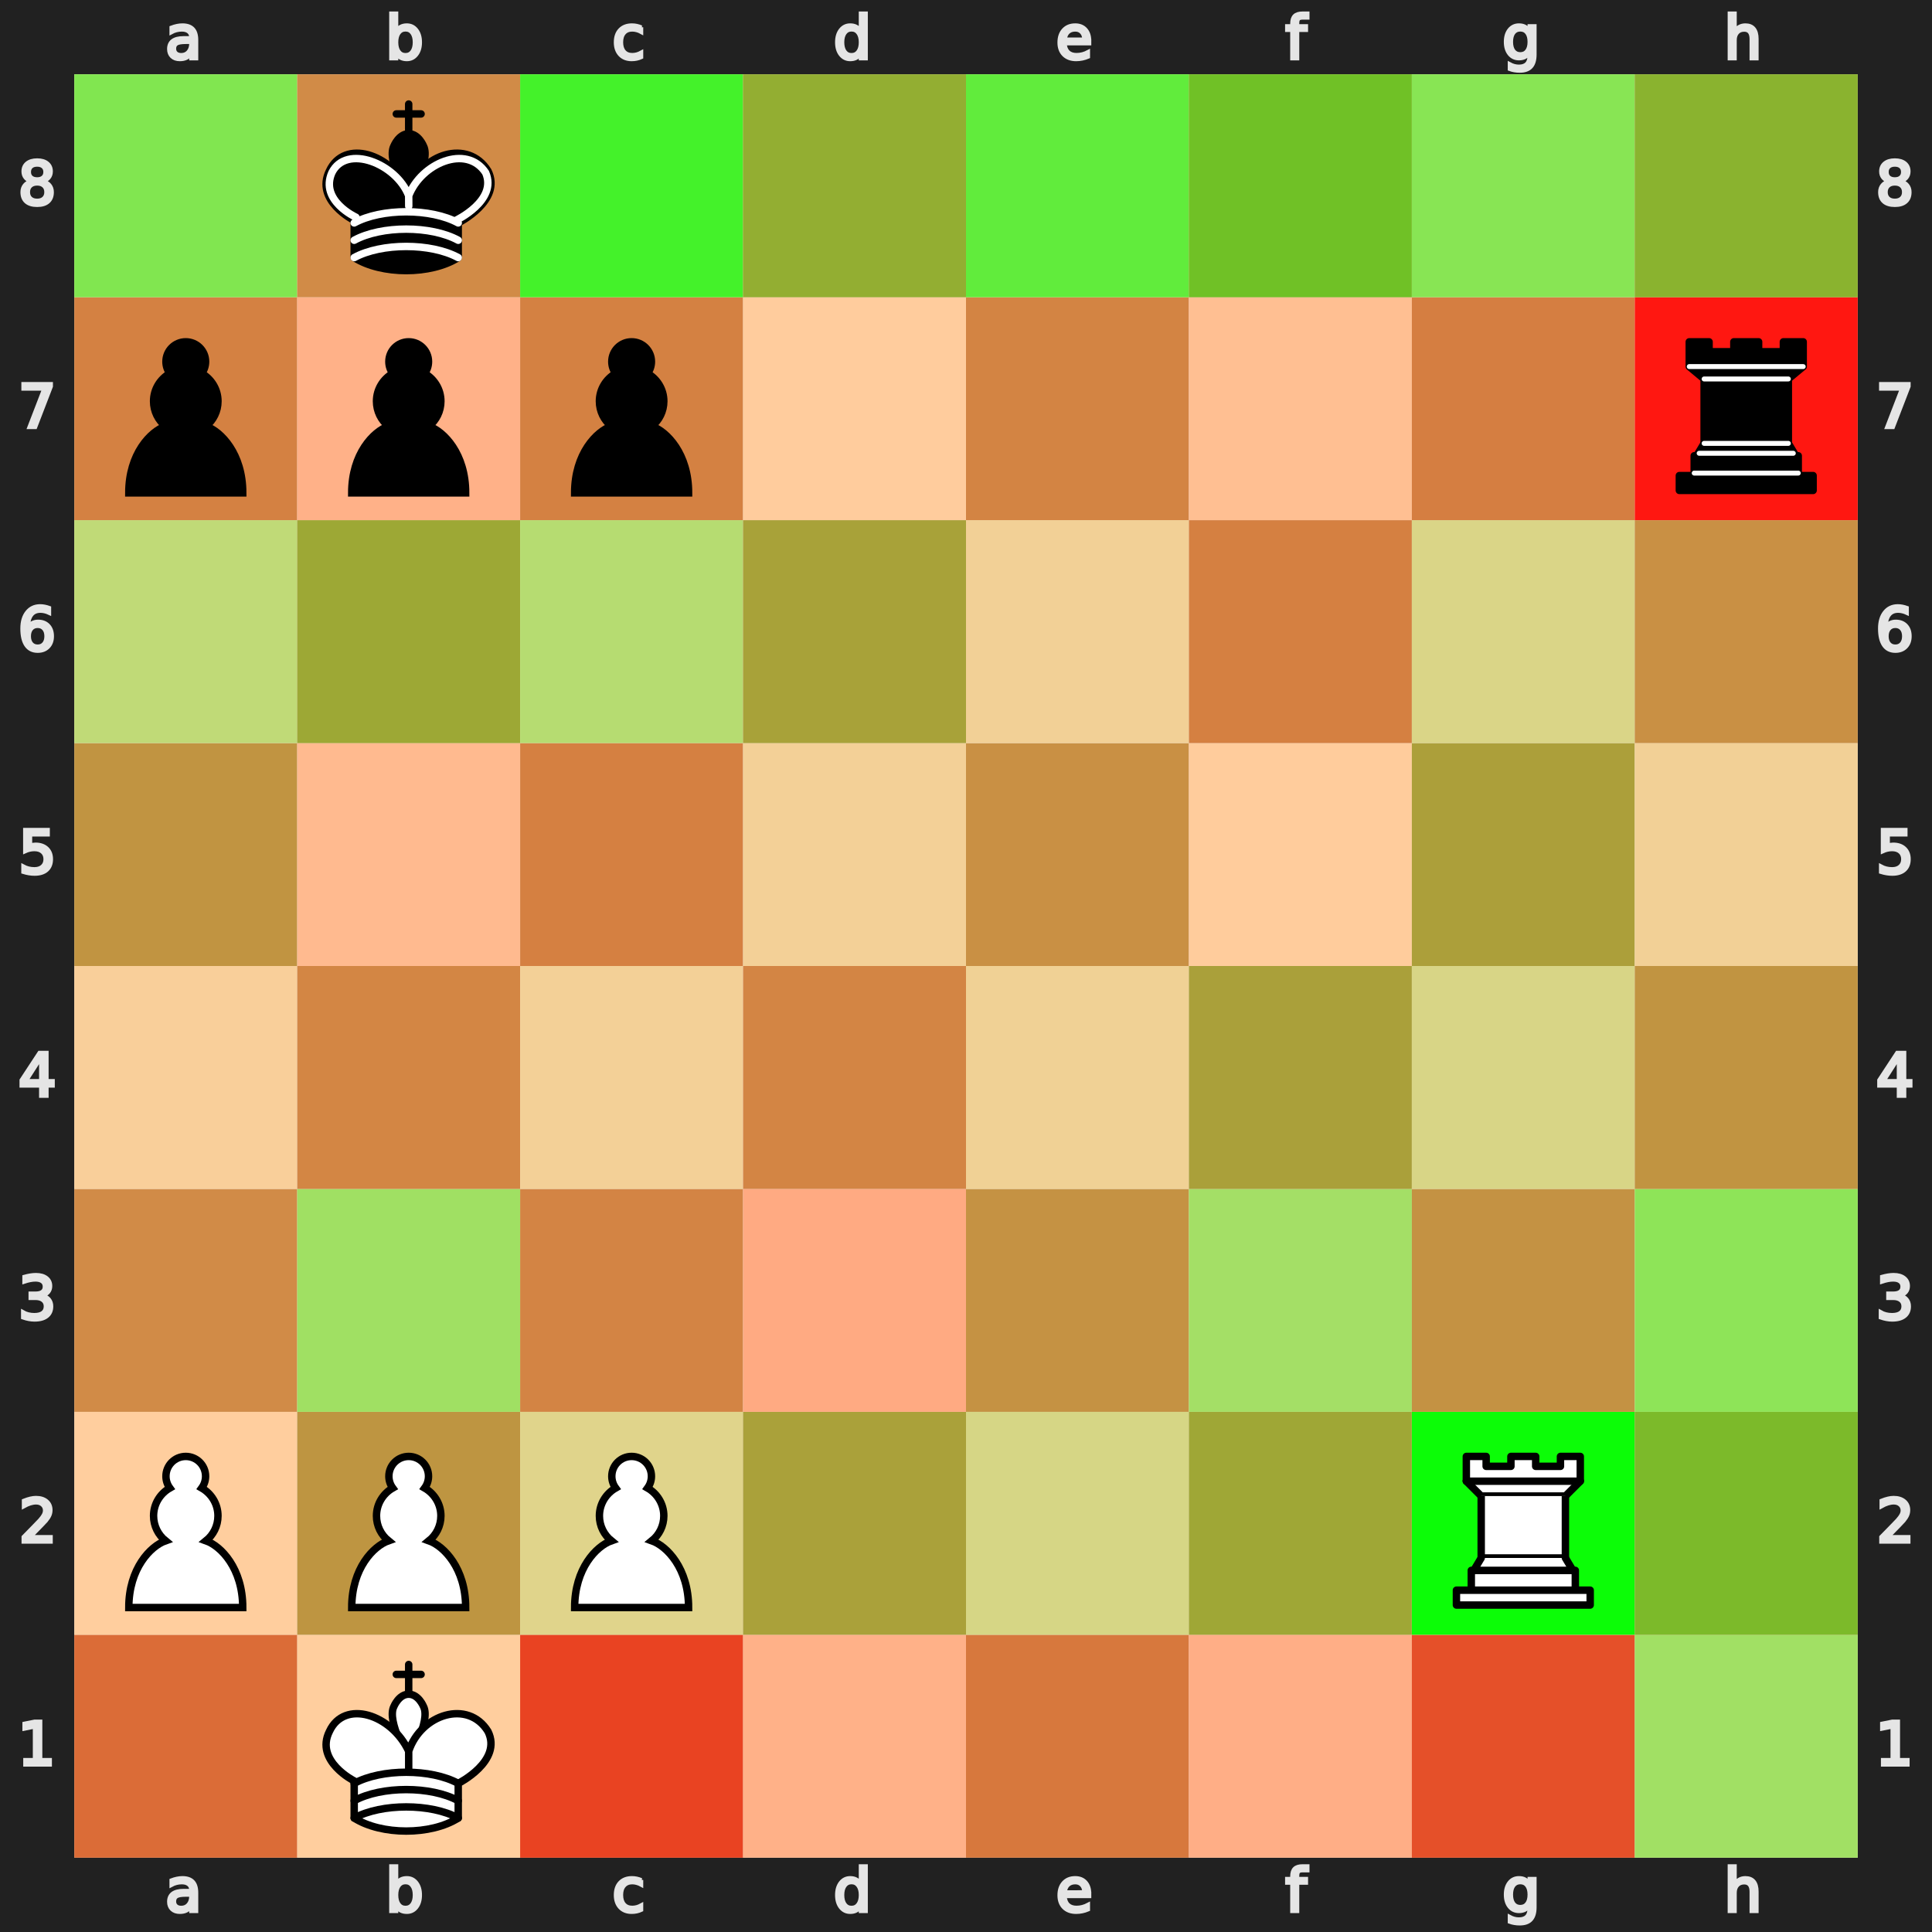
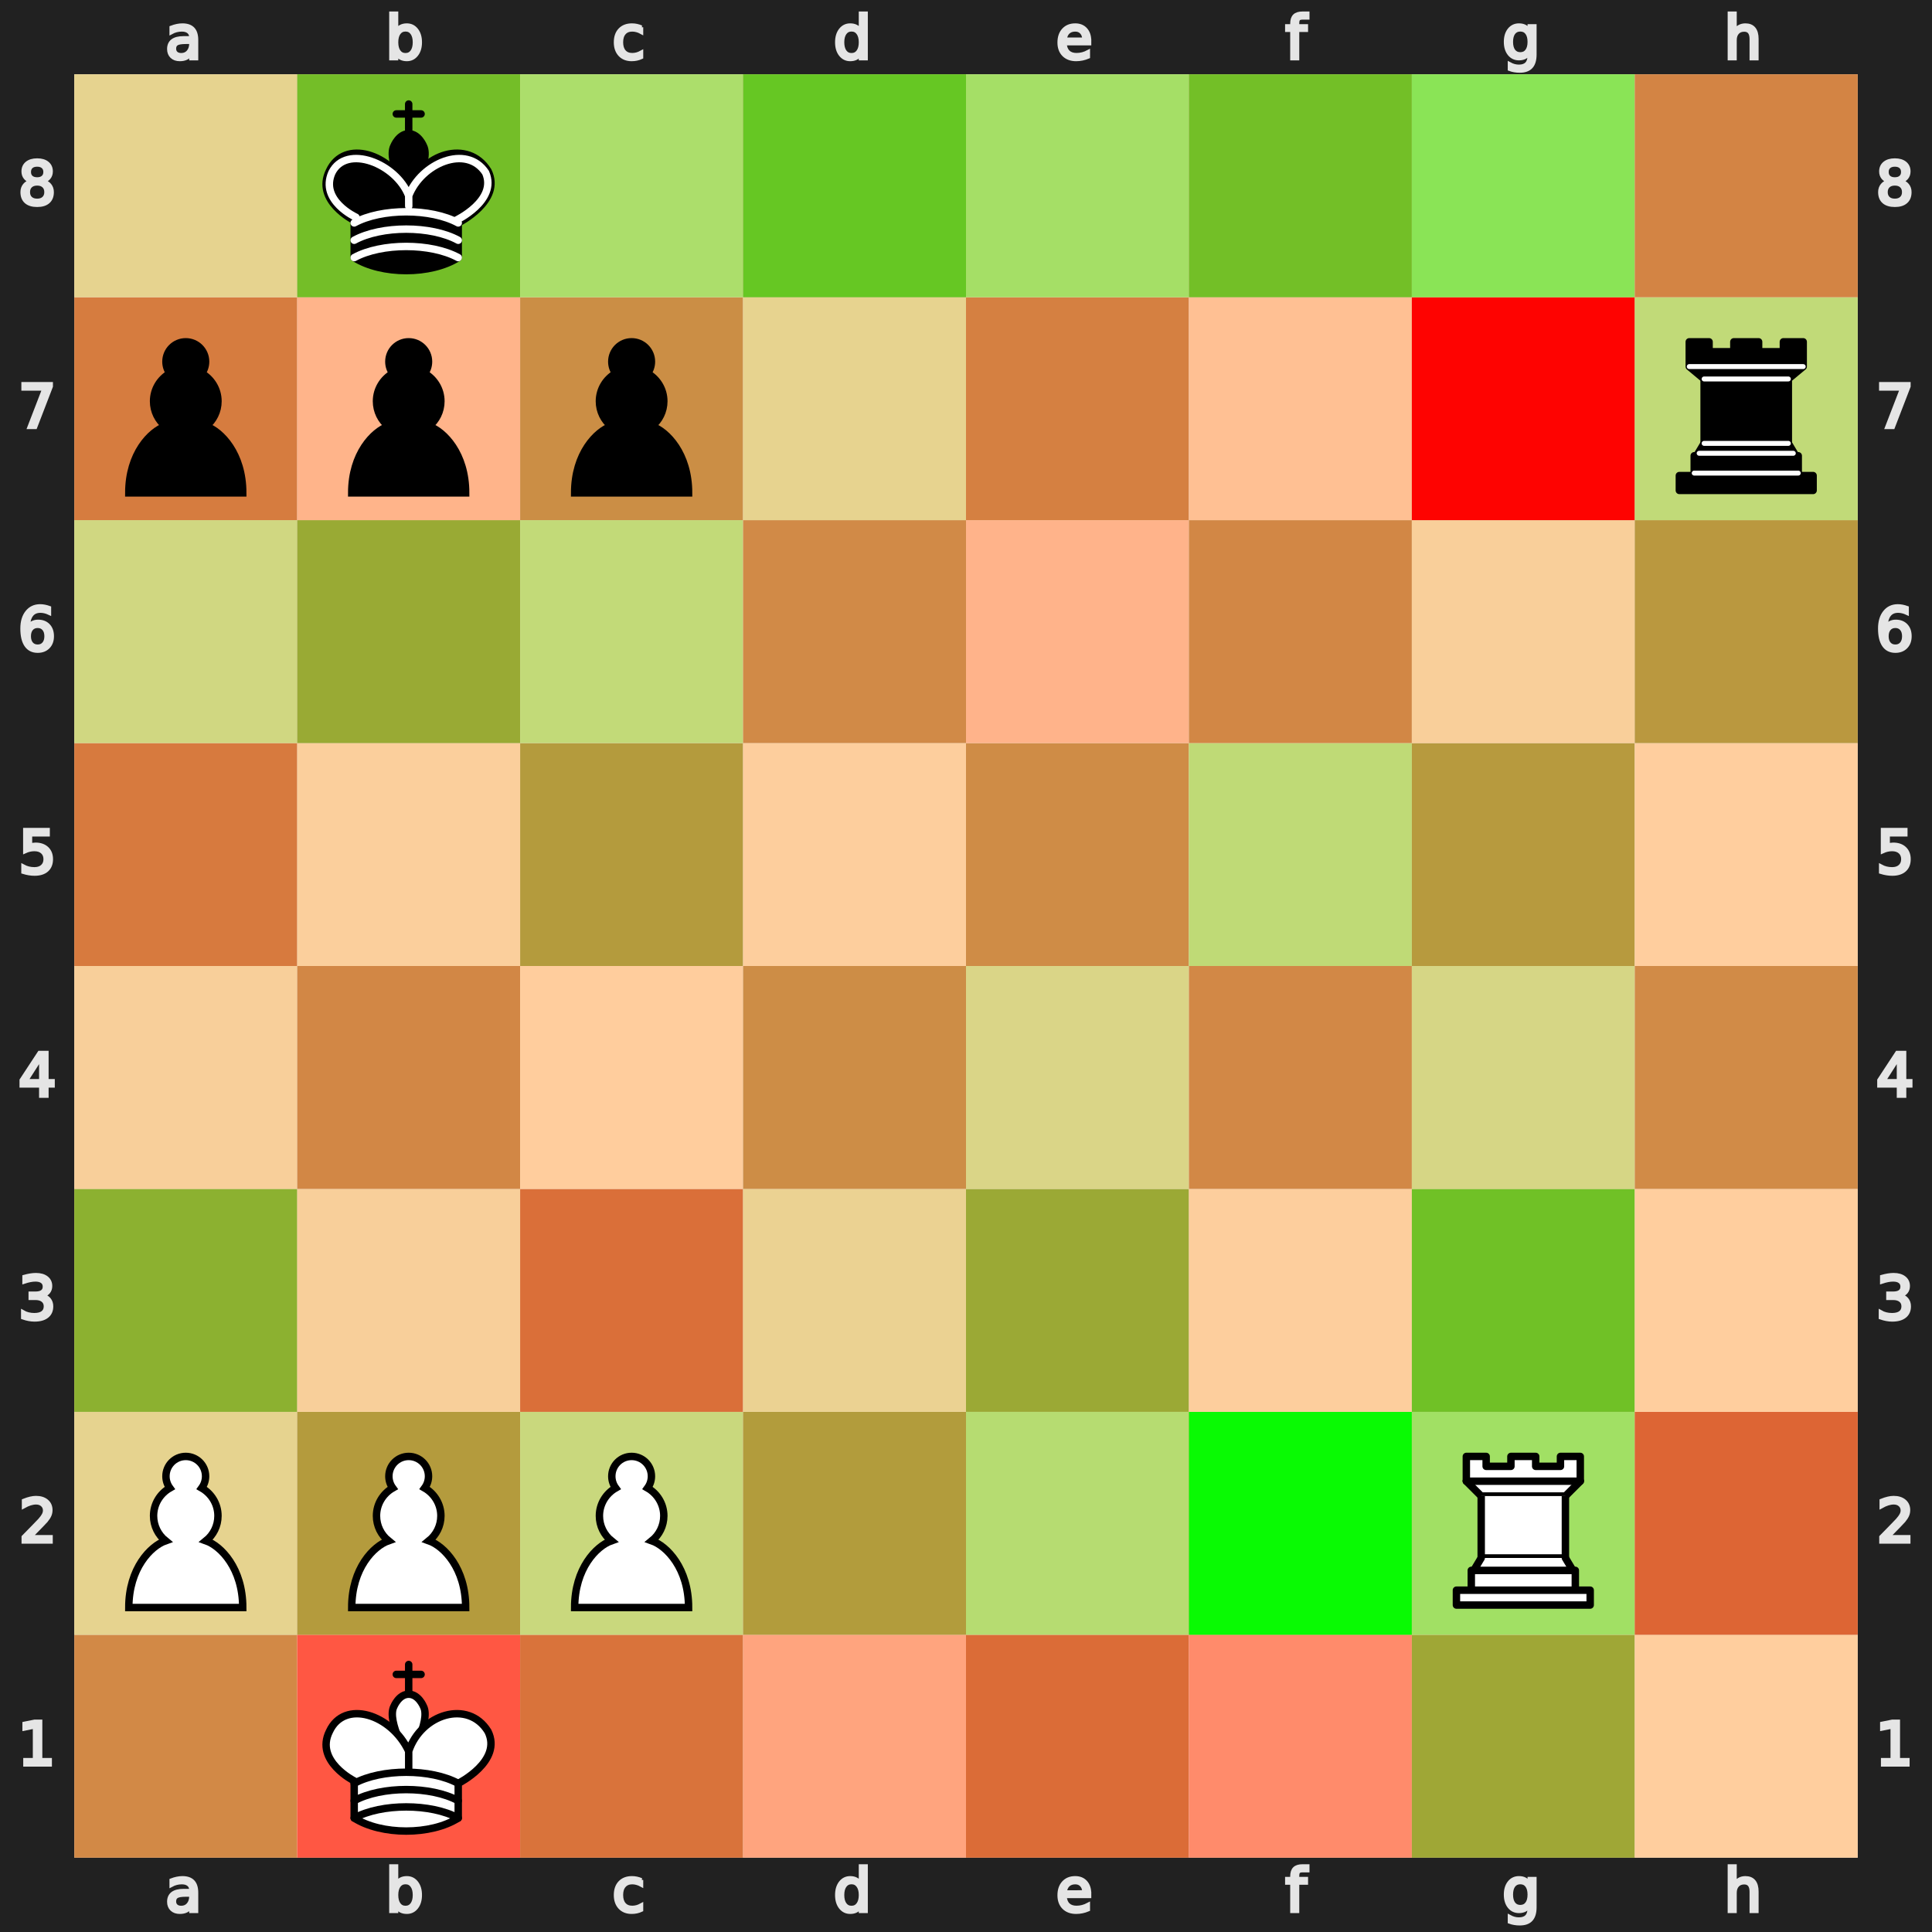
<svg xmlns="http://www.w3.org/2000/svg" xmlns:xlink="http://www.w3.org/1999/xlink" viewBox="0 0 390 390">
  <defs>
    <g id="white-pawn" class="white pawn">
      <path d="M22.5 9c-2.21 0-4 1.79-4 4 0 .89.29 1.71.78 2.38C17.33 16.5 16 18.59 16 21c0 2.03.94 3.84 2.41 5.03-3 1.06-7.41 5.55-7.41 13.47h23c0-7.92-4.41-12.41-7.41-13.47 1.47-1.19 2.41-3 2.41-5.03 0-2.41-1.33-4.5-3.28-5.62.49-.67.78-1.49.78-2.38 0-2.21-1.79-4-4-4z" fill="#fff" stroke="#000" stroke-width="1.5" stroke-linecap="round" />
    </g>
    <g id="white-rook" class="white rook" fill="#fff" fill-rule="evenodd" stroke="#000" stroke-width="1.5" stroke-linecap="round" stroke-linejoin="round">
      <path d="M9 39h27v-3H9v3zM12 36v-4h21v4H12zM11 14V9h4v2h5V9h5v2h5V9h4v5" stroke-linecap="butt" />
      <path d="M34 14l-3 3H14l-3-3" />
      <path d="M31 17v12.5H14V17" stroke-linecap="butt" stroke-linejoin="miter" />
      <path d="M31 29.5l1.5 2.5h-20l1.5-2.5" />
      <path d="M11 14h23" fill="none" stroke-linejoin="miter" />
    </g>
    <g id="white-king" class="white king" fill="none" fill-rule="evenodd" stroke="#000" stroke-width="1.5" stroke-linecap="round" stroke-linejoin="round">
      <path d="M22.5 11.63V6M20 8h5" stroke-linejoin="miter" />
      <path d="M22.5 25s4.5-7.5 3-10.5c0 0-1-2.5-3-2.5s-3 2.5-3 2.5c-1.5 3 3 10.5 3 10.5" fill="#fff" stroke-linecap="butt" stroke-linejoin="miter" />
      <path d="M11.5 37c5.5 3.5 15.5 3.5 21 0v-7s9-4.5 6-10.5c-4-6.5-13.5-3.5-16 4V27v-3.5c-3.5-7.5-13-10.5-16-4-3 6 5 10 5 10V37z" fill="#fff" />
      <path d="M11.5 30c5.5-3 15.5-3 21 0m-21 3.5c5.5-3 15.5-3 21 0m-21 3.5c5.5-3 15.5-3 21 0" />
    </g>
    <g id="black-pawn" class="black pawn">
      <path d="M22.5 9c-2.21 0-4 1.79-4 4 0 .89.29 1.71.78 2.38C17.33 16.5 16 18.59 16 21c0 2.03.94 3.84 2.41 5.03-3 1.06-7.41 5.55-7.41 13.47h23c0-7.92-4.41-12.41-7.41-13.47 1.47-1.19 2.41-3 2.41-5.03 0-2.41-1.33-4.5-3.28-5.62.49-.67.78-1.49.78-2.38 0-2.21-1.79-4-4-4z" fill="#000" stroke="#000" stroke-width="1.5" stroke-linecap="round" />
    </g>
    <g id="black-rook" class="black rook" fill="#000" fill-rule="evenodd" stroke="#000" stroke-width="1.5" stroke-linecap="round" stroke-linejoin="round">
      <path d="M9 39h27v-3H9v3zM12.5 32l1.5-2.5h17l1.5 2.5h-20zM12 36v-4h21v4H12z" stroke-linecap="butt" />
      <path d="M14 29.5v-13h17v13H14z" stroke-linecap="butt" stroke-linejoin="miter" />
      <path d="M14 16.5L11 14h23l-3 2.5H14zM11 14V9h4v2h5V9h5v2h5V9h4v5H11z" stroke-linecap="butt" />
      <path d="M12 35.5h21M13 31.5h19M14 29.5h17M14 16.5h17M11 14h23" fill="none" stroke="#fff" stroke-width="1" stroke-linejoin="miter" />
    </g>
    <g id="black-king" class="black king" fill="none" fill-rule="evenodd" stroke="#000" stroke-width="1.5" stroke-linecap="round" stroke-linejoin="round">
      <path d="M22.5 11.63V6" stroke-linejoin="miter" />
      <path d="M22.5 25s4.5-7.5 3-10.5c0 0-1-2.5-3-2.5s-3 2.5-3 2.5c-1.5 3 3 10.5 3 10.5" fill="#000" stroke-linecap="butt" stroke-linejoin="miter" />
      <path d="M11.5 37c5.5 3.5 15.5 3.5 21 0v-7s9-4.5 6-10.5c-4-6.5-13.5-3.5-16 4V27v-3.5c-3.5-7.5-13-10.5-16-4-3 6 5 10 5 10V37z" fill="#000" />
      <path d="M20 8h5" stroke-linejoin="miter" />
      <path d="M32 29.5s8.5-4 6.03-9.65C34.15 14 25 18 22.5 24.5l.01 2.1-.01-2.1C20 18 9.906 14 6.997 19.85c-2.497 5.65 4.853 9 4.853 9M11.5 30c5.5-3 15.5-3 21 0m-21 3.5c5.5-3 15.5-3 21 0m-21 3.5c5.5-3 15.5-3 21 0" stroke="#fff" />
    </g>
  </defs>
  <rect x="7.5" y="7.5" width="375" height="375" fill="none" stroke="#212121" stroke-width="15" />
  <g transform="translate(20, 1) scale(0.75, 0.75)" fill="#e5e5e5" stroke="#e5e5e5">
    <path d="M23.328 10.016q-1.742 0-2.414.398-.672.398-.672 1.36 0 .765.5 1.218.508.445 1.375.445 1.196 0 1.914-.843.727-.852.727-2.258v-.32zm2.867-.594v4.992h-1.437v-1.328q-.492.797-1.227 1.18-.734.375-1.797.375-1.343 0-2.14-.75-.79-.758-.79-2.024 0-1.476.985-2.226.992-.75 2.953-.75h2.016V8.75q0-.992-.656-1.531-.649-.547-1.829-.547-.75 0-1.46.18-.711.18-1.368.539V6.062q.79-.304 1.532-.453.742-.156 1.445-.156 1.898 0 2.836.984.937.985.937 2.985z" />
  </g>
  <g transform="translate(20, 375) scale(0.75, 0.75)" fill="#e5e5e5" stroke="#e5e5e5">
    <path d="M23.328 10.016q-1.742 0-2.414.398-.672.398-.672 1.36 0 .765.5 1.218.508.445 1.375.445 1.196 0 1.914-.843.727-.852.727-2.258v-.32zm2.867-.594v4.992h-1.437v-1.328q-.492.797-1.227 1.18-.734.375-1.797.375-1.343 0-2.14-.75-.79-.758-.79-2.024 0-1.476.985-2.226.992-.75 2.953-.75h2.016V8.75q0-.992-.656-1.531-.649-.547-1.829-.547-.75 0-1.46.18-.711.18-1.368.539V6.062q.79-.304 1.532-.453.742-.156 1.445-.156 1.898 0 2.836.984.937.985.937 2.985z" />
  </g>
  <g transform="translate(65, 1) scale(0.75, 0.75)" fill="#e5e5e5" stroke="#e5e5e5">
    <path d="M24.922 10.047q0-1.586-.656-2.485-.649-.906-1.79-.906-1.14 0-1.796.906-.649.899-.649 2.485 0 1.586.649 2.492.656.898 1.797.898 1.14 0 1.789-.898.656-.906.656-2.492zm-4.89-3.055q.452-.781 1.14-1.156.695-.383 1.656-.383 1.594 0 2.586 1.266 1 1.265 1 3.328 0 2.062-1 3.328-.992 1.266-2.586 1.266-.96 0-1.656-.375-.688-.383-1.14-1.164v1.312h-1.446V2.258h1.445z" />
  </g>
  <g transform="translate(65, 375) scale(0.75, 0.75)" fill="#e5e5e5" stroke="#e5e5e5">
    <path d="M24.922 10.047q0-1.586-.656-2.485-.649-.906-1.79-.906-1.14 0-1.796.906-.649.899-.649 2.485 0 1.586.649 2.492.656.898 1.797.898 1.14 0 1.789-.898.656-.906.656-2.492zm-4.89-3.055q.452-.781 1.14-1.156.695-.383 1.656-.383 1.594 0 2.586 1.266 1 1.265 1 3.328 0 2.062-1 3.328-.992 1.266-2.586 1.266-.96 0-1.656-.375-.688-.383-1.14-1.164v1.312h-1.446V2.258h1.445z" />
  </g>
  <g transform="translate(110, 1) scale(0.75, 0.75)" fill="#e5e5e5" stroke="#e5e5e5">
    <path d="M25.96 6v1.344q-.608-.336-1.226-.5-.609-.172-1.234-.172-1.398 0-2.172.89-.773.883-.773 2.485 0 1.601.773 2.492.774.883 2.172.883.625 0 1.234-.164.618-.172 1.227-.508v1.328q-.602.281-1.25.422-.64.14-1.367.14-1.977 0-3.14-1.242-1.165-1.242-1.165-3.351 0-2.14 1.172-3.367 1.18-1.227 3.227-1.227.664 0 1.296.14.633.134 1.227.407z" />
  </g>
  <g transform="translate(110, 375) scale(0.75, 0.75)" fill="#e5e5e5" stroke="#e5e5e5">
    <path d="M25.96 6v1.344q-.608-.336-1.226-.5-.609-.172-1.234-.172-1.398 0-2.172.89-.773.883-.773 2.485 0 1.601.773 2.492.774.883 2.172.883.625 0 1.234-.164.618-.172 1.227-.508v1.328q-.602.281-1.25.422-.64.14-1.367.14-1.977 0-3.14-1.242-1.165-1.242-1.165-3.351 0-2.14 1.172-3.367 1.18-1.227 3.227-1.227.664 0 1.296.14.633.134 1.227.407z" />
  </g>
  <g transform="translate(155, 1) scale(0.75, 0.75)" fill="#e5e5e5" stroke="#e5e5e5">
    <path d="M24.973 6.992V2.258h1.437v12.156h-1.437v-1.312q-.453.78-1.149 1.164-.687.375-1.656.375-1.586 0-2.586-1.266-.992-1.266-.992-3.328 0-2.063.992-3.328 1-1.266 2.586-1.266.969 0 1.656.383.696.375 1.149 1.156zm-4.899 3.055q0 1.586.649 2.492.656.898 1.797.898 1.14 0 1.796-.898.657-.906.657-2.492 0-1.586-.657-2.485-.656-.906-1.796-.906-1.141 0-1.797.906-.649.899-.649 2.485z" />
  </g>
  <g transform="translate(155, 375) scale(0.75, 0.75)" fill="#e5e5e5" stroke="#e5e5e5">
    <path d="M24.973 6.992V2.258h1.437v12.156h-1.437v-1.312q-.453.78-1.149 1.164-.687.375-1.656.375-1.586 0-2.586-1.266-.992-1.266-.992-3.328 0-2.063.992-3.328 1-1.266 2.586-1.266.969 0 1.656.383.696.375 1.149 1.156zm-4.899 3.055q0 1.586.649 2.492.656.898 1.797.898 1.14 0 1.796-.898.657-.906.657-2.492 0-1.586-.657-2.485-.656-.906-1.796-.906-1.141 0-1.797.906-.649.899-.649 2.485z" />
  </g>
  <g transform="translate(200, 1) scale(0.75, 0.75)" fill="#e5e5e5" stroke="#e5e5e5">
    <path d="M26.555 9.68v.703h-6.61q.094 1.484.89 2.265.806.774 2.235.774.828 0 1.602-.203.781-.203 1.547-.61v1.36q-.774.328-1.586.5-.813.172-1.649.172-2.093 0-3.32-1.22-1.219-1.218-1.219-3.296 0-2.148 1.157-3.406 1.164-1.266 3.132-1.266 1.766 0 2.79 1.14 1.03 1.134 1.03 3.087zm-1.438-.422q-.015-1.18-.664-1.883-.64-.703-1.703-.703-1.203 0-1.93.68-.718.68-.828 1.914z" />
  </g>
  <g transform="translate(200, 375) scale(0.75, 0.75)" fill="#e5e5e5" stroke="#e5e5e5">
    <path d="M26.555 9.68v.703h-6.61q.094 1.484.89 2.265.806.774 2.235.774.828 0 1.602-.203.781-.203 1.547-.61v1.36q-.774.328-1.586.5-.813.172-1.649.172-2.093 0-3.32-1.22-1.219-1.218-1.219-3.296 0-2.148 1.157-3.406 1.164-1.266 3.132-1.266 1.766 0 2.79 1.14 1.03 1.134 1.03 3.087zm-1.438-.422q-.015-1.18-.664-1.883-.64-.703-1.703-.703-1.203 0-1.93.68-.718.68-.828 1.914z" />
  </g>
  <g transform="translate(245, 1) scale(0.75, 0.75)" fill="#e5e5e5" stroke="#e5e5e5">
    <path d="M25.285 2.258v1.195H23.91q-.773 0-1.078.313-.297.312-.297 1.125v.773h2.367v1.117h-2.367v7.633H21.09V6.781h-1.375V5.664h1.375v-.61q0-1.46.68-2.124.68-.672 2.156-.672z" />
  </g>
  <g transform="translate(245, 375) scale(0.75, 0.75)" fill="#e5e5e5" stroke="#e5e5e5">
    <path d="M25.285 2.258v1.195H23.91q-.773 0-1.078.313-.297.312-.297 1.125v.773h2.367v1.117h-2.367v7.633H21.09V6.781h-1.375V5.664h1.375v-.61q0-1.46.68-2.124.68-.672 2.156-.672z" />
  </g>
  <g transform="translate(290, 1) scale(0.75, 0.75)" fill="#e5e5e5" stroke="#e5e5e5">
    <path d="M24.973 9.937q0-1.562-.649-2.421-.64-.86-1.804-.86-1.157 0-1.805.86-.64.859-.64 2.421 0 1.555.64 2.415.648.859 1.805.859 1.164 0 1.804-.86.649-.859.649-2.414zm1.437 3.391q0 2.234-.992 3.32-.992 1.094-3.04 1.094-.757 0-1.429-.117-.672-.11-1.304-.344v-1.398q.632.344 1.25.508.617.164 1.257.164 1.414 0 2.118-.743.703-.734.703-2.226v-.711q-.446.773-1.141 1.156-.695.383-1.664.383-1.61 0-2.594-1.227-.984-1.226-.984-3.25 0-2.03.984-3.257.985-1.227 2.594-1.227.969 0 1.664.383t1.14 1.156V5.664h1.438z" />
  </g>
  <g transform="translate(290, 375) scale(0.75, 0.75)" fill="#e5e5e5" stroke="#e5e5e5">
    <path d="M24.973 9.937q0-1.562-.649-2.421-.64-.86-1.804-.86-1.157 0-1.805.86-.64.859-.64 2.421 0 1.555.64 2.415.648.859 1.805.859 1.164 0 1.804-.86.649-.859.649-2.414zm1.437 3.391q0 2.234-.992 3.32-.992 1.094-3.04 1.094-.757 0-1.429-.117-.672-.11-1.304-.344v-1.398q.632.344 1.25.508.617.164 1.257.164 1.414 0 2.118-.743.703-.734.703-2.226v-.711q-.446.773-1.141 1.156-.695.383-1.664.383-1.61 0-2.594-1.227-.984-1.226-.984-3.25 0-2.03.984-3.257.985-1.227 2.594-1.227.969 0 1.664.383t1.14 1.156V5.664h1.438z" />
  </g>
  <g transform="translate(335, 1) scale(0.75, 0.75)" fill="#e5e5e5" stroke="#e5e5e5">
    <path d="M26.164 9.133v5.281h-1.437V9.18q0-1.243-.485-1.86-.484-.617-1.453-.617-1.164 0-1.836.742-.672.742-.672 2.024v4.945h-1.445V2.258h1.445v4.765q.516-.789 1.211-1.18.703-.39 1.617-.39 1.508 0 2.282.938.773.93.773 2.742z" />
  </g>
  <g transform="translate(335, 375) scale(0.75, 0.75)" fill="#e5e5e5" stroke="#e5e5e5">
    <path d="M26.164 9.133v5.281h-1.437V9.18q0-1.243-.485-1.86-.484-.617-1.453-.617-1.164 0-1.836.742-.672.742-.672 2.024v4.945h-1.445V2.258h1.445v4.765q.516-.789 1.211-1.18.703-.39 1.617-.39 1.508 0 2.282.938.773.93.773 2.742z" />
  </g>
  <g transform="translate(0, 335) scale(0.75, 0.75)" fill="#e5e5e5" stroke="#e5e5e5">
    <path d="M6.754 26.996h2.578v-8.898l-2.805.562v-1.437l2.79-.563h1.578v10.336h2.578v1.328h-6.72z" />
  </g>
  <g transform="translate(375, 335) scale(0.75, 0.75)" fill="#e5e5e5" stroke="#e5e5e5">
    <path d="M6.754 26.996h2.578v-8.898l-2.805.562v-1.437l2.79-.563h1.578v10.336h2.578v1.328h-6.72z" />
  </g>
  <g transform="translate(0, 290) scale(0.75, 0.75)" fill="#e5e5e5" stroke="#e5e5e5">
    <path d="M8.195 26.996h5.508v1.328H6.297v-1.328q.898-.93 2.445-2.492 1.555-1.57 1.953-2.024.758-.851 1.055-1.437.305-.594.305-1.164 0-.93-.657-1.516-.648-.586-1.695-.586-.742 0-1.57.258-.82.258-1.758.781v-1.593q.953-.383 1.781-.578.828-.196 1.516-.196 1.812 0 2.89.906 1.079.907 1.079 2.422 0 .72-.274 1.368-.265.64-.976 1.515-.196.227-1.243 1.313-1.046 1.078-2.953 3.023z" />
  </g>
  <g transform="translate(375, 290) scale(0.75, 0.75)" fill="#e5e5e5" stroke="#e5e5e5">
    <path d="M8.195 26.996h5.508v1.328H6.297v-1.328q.898-.93 2.445-2.492 1.555-1.57 1.953-2.024.758-.851 1.055-1.437.305-.594.305-1.164 0-.93-.657-1.516-.648-.586-1.695-.586-.742 0-1.57.258-.82.258-1.758.781v-1.593q.953-.383 1.781-.578.828-.196 1.516-.196 1.812 0 2.89.906 1.079.907 1.079 2.422 0 .72-.274 1.368-.265.64-.976 1.515-.196.227-1.243 1.313-1.046 1.078-2.953 3.023z" />
  </g>
  <g transform="translate(0, 245) scale(0.75, 0.75)" fill="#e5e5e5" stroke="#e5e5e5">
    <path d="M11.434 22.035q1.132.242 1.765 1.008.64.766.64 1.89 0 1.727-1.187 2.672-1.187.946-3.375.946-.734 0-1.515-.149-.774-.14-1.602-.43V26.45q.656.383 1.438.578.78.196 1.632.196 1.485 0 2.258-.586.782-.586.782-1.703 0-1.032-.727-1.61-.719-.586-2.008-.586h-1.36v-1.297h1.423q1.164 0 1.78-.46.618-.47.618-1.344 0-.899-.64-1.375-.633-.485-1.82-.485-.65 0-1.391.141-.743.14-1.633.437V16.95q.898-.25 1.68-.375.788-.125 1.484-.125 1.797 0 2.844.82 1.046.813 1.046 2.204 0 .968-.554 1.64-.555.664-1.578.922z" />
  </g>
  <g transform="translate(375, 245) scale(0.75, 0.75)" fill="#e5e5e5" stroke="#e5e5e5">
    <path d="M11.434 22.035q1.132.242 1.765 1.008.64.766.64 1.89 0 1.727-1.187 2.672-1.187.946-3.375.946-.734 0-1.515-.149-.774-.14-1.602-.43V26.45q.656.383 1.438.578.78.196 1.632.196 1.485 0 2.258-.586.782-.586.782-1.703 0-1.032-.727-1.61-.719-.586-2.008-.586h-1.36v-1.297h1.423q1.164 0 1.78-.46.618-.47.618-1.344 0-.899-.64-1.375-.633-.485-1.82-.485-.65 0-1.391.141-.743.14-1.633.437V16.95q.898-.25 1.68-.375.788-.125 1.484-.125 1.797 0 2.844.82 1.046.813 1.046 2.204 0 .968-.554 1.64-.555.664-1.578.922z" />
  </g>
  <g transform="translate(0, 200) scale(0.75, 0.75)" fill="#e5e5e5" stroke="#e5e5e5">
    <path d="M11.016 18.035L7.03 24.262h3.985zm-.414-1.375h1.984v7.602h1.664v1.312h-1.664v2.75h-1.57v-2.75H5.75v-1.523z" />
  </g>
  <g transform="translate(375, 200) scale(0.75, 0.75)" fill="#e5e5e5" stroke="#e5e5e5">
    <path d="M11.016 18.035L7.03 24.262h3.985zm-.414-1.375h1.984v7.602h1.664v1.312h-1.664v2.75h-1.57v-2.75H5.75v-1.523z" />
  </g>
  <g transform="translate(0, 155) scale(0.75, 0.75)" fill="#e5e5e5" stroke="#e5e5e5">
    <path d="M6.719 16.66h6.195v1.328h-4.75v2.86q.344-.118.688-.172.343-.063.687-.063 1.953 0 3.094 1.07 1.14 1.07 1.14 2.899 0 1.883-1.171 2.93-1.172 1.039-3.305 1.039-.735 0-1.5-.125-.758-.125-1.57-.375v-1.586q.703.383 1.453.57.75.188 1.586.188 1.351 0 2.14-.711.79-.711.79-1.93 0-1.219-.79-1.93-.789-.71-2.14-.71-.633 0-1.266.14-.625.14-1.281.438z" />
  </g>
  <g transform="translate(375, 155) scale(0.75, 0.75)" fill="#e5e5e5" stroke="#e5e5e5">
    <path d="M6.719 16.66h6.195v1.328h-4.75v2.86q.344-.118.688-.172.343-.063.687-.063 1.953 0 3.094 1.07 1.14 1.07 1.14 2.899 0 1.883-1.171 2.93-1.172 1.039-3.305 1.039-.735 0-1.5-.125-.758-.125-1.57-.375v-1.586q.703.383 1.453.57.75.188 1.586.188 1.351 0 2.14-.711.79-.711.79-1.93 0-1.219-.79-1.93-.789-.71-2.14-.71-.633 0-1.266.14-.625.14-1.281.438z" />
  </g>
  <g transform="translate(0, 110) scale(0.75, 0.75)" fill="#e5e5e5" stroke="#e5e5e5">
    <path d="M10.137 21.863q-1.063 0-1.688.727-.617.726-.617 1.992 0 1.258.617 1.992.625.727 1.688.727 1.062 0 1.68-.727.624-.734.624-1.992 0-1.266-.625-1.992-.617-.727-1.68-.727zm3.133-4.945v1.437q-.594-.28-1.204-.43-.601-.148-1.195-.148-1.562 0-2.39 1.055-.82 1.055-.938 3.188.46-.68 1.156-1.04.696-.367 1.531-.367 1.758 0 2.774 1.07 1.023 1.063 1.023 2.899 0 1.797-1.062 2.883-1.063 1.086-2.828 1.086-2.024 0-3.094-1.547-1.07-1.555-1.07-4.5 0-2.766 1.312-4.406 1.313-1.649 3.524-1.649.593 0 1.195.117.61.118 1.266.352z" />
  </g>
  <g transform="translate(375, 110) scale(0.75, 0.75)" fill="#e5e5e5" stroke="#e5e5e5">
    <path d="M10.137 21.863q-1.063 0-1.688.727-.617.726-.617 1.992 0 1.258.617 1.992.625.727 1.688.727 1.062 0 1.68-.727.624-.734.624-1.992 0-1.266-.625-1.992-.617-.727-1.68-.727zm3.133-4.945v1.437q-.594-.28-1.204-.43-.601-.148-1.195-.148-1.562 0-2.39 1.055-.82 1.055-.938 3.188.46-.68 1.156-1.04.696-.367 1.531-.367 1.758 0 2.774 1.07 1.023 1.063 1.023 2.899 0 1.797-1.062 2.883-1.063 1.086-2.828 1.086-2.024 0-3.094-1.547-1.07-1.555-1.07-4.5 0-2.766 1.312-4.406 1.313-1.649 3.524-1.649.593 0 1.195.117.61.118 1.266.352z" />
  </g>
  <g transform="translate(0, 65) scale(0.75, 0.75)" fill="#e5e5e5" stroke="#e5e5e5">
    <path d="M6.25 16.66h7.5v.672L9.516 28.324H7.867l3.985-10.336H6.25z" />
  </g>
  <g transform="translate(375, 65) scale(0.75, 0.75)" fill="#e5e5e5" stroke="#e5e5e5">
    <path d="M6.25 16.66h7.5v.672L9.516 28.324H7.867l3.985-10.336H6.25z" />
  </g>
  <g transform="translate(0, 20) scale(0.75, 0.75)" fill="#e5e5e5" stroke="#e5e5e5">
    <path d="M10 22.785q-1.125 0-1.773.602-.641.601-.641 1.656t.64 1.656q.649.602 1.774.602t1.773-.602q.649-.61.649-1.656 0-1.055-.649-1.656-.64-.602-1.773-.602zm-1.578-.672q-1.016-.25-1.586-.945-.563-.695-.563-1.695 0-1.399.993-2.211 1-.813 2.734-.813 1.742 0 2.734.813.993.812.993 2.21 0 1-.57 1.696-.563.695-1.571.945 1.14.266 1.773 1.04.641.773.641 1.89 0 1.695-1.04 2.602-1.03.906-2.96.906t-2.969-.906Q6 26.738 6 25.043q0-1.117.64-1.89.641-.774 1.782-1.04zm-.578-2.492q0 .906.562 1.414.57.508 1.594.508 1.016 0 1.586-.508.578-.508.578-1.414 0-.906-.578-1.414-.57-.508-1.586-.508-1.023 0-1.594.508-.562.508-.562 1.414z" />
  </g>
  <g transform="translate(375, 20) scale(0.75, 0.75)" fill="#e5e5e5" stroke="#e5e5e5">
    <path d="M10 22.785q-1.125 0-1.773.602-.641.601-.641 1.656t.64 1.656q.649.602 1.774.602t1.773-.602q.649-.61.649-1.656 0-1.055-.649-1.656-.64-.602-1.773-.602zm-1.578-.672q-1.016-.25-1.586-.945-.563-.695-.563-1.695 0-1.399.993-2.211 1-.813 2.734-.813 1.742 0 2.734.813.993.812.993 2.21 0 1-.57 1.696-.563.695-1.571.945 1.14.266 1.773 1.04.641.773.641 1.89 0 1.695-1.04 2.602-1.03.906-2.96.906t-2.969-.906Q6 26.738 6 25.043q0-1.117.64-1.89.641-.774 1.782-1.04zm-.578-2.492q0 .906.562 1.414.57.508 1.594.508 1.016 0 1.586-.508.578-.508.578-1.414 0-.906-.578-1.414-.57-.508-1.586-.508-1.023 0-1.594.508-.562.508-.562 1.414z" />
  </g>
  <rect x="15" y="330" width="45" height="45" class="square dark a1" stroke="none" fill="#d18b47" />
-   <rect x="15" y="330" width="45" height="45" stroke="none" fill="rgba(255, 0, 0, 0.222)" />
+   <rect x="15" y="330" width="45" height="45" stroke="none" fill="rgba(255, 0, 0, 0.019)" />
  <rect x="60" y="330" width="45" height="45" class="square light b1" stroke="none" fill="#ffce9e" />
-   <rect x="60" y="330" width="45" height="45" stroke="none" fill="rgba(255, 0, 0, 0.0)" />
+   <rect x="60" y="330" width="45" height="45" stroke="none" fill="rgba(255, 0, 0, 0.575)" />
  <rect x="105" y="330" width="45" height="45" class="square dark c1" stroke="none" fill="#d18b47" />
-   <rect x="105" y="330" width="45" height="45" stroke="none" fill="rgba(255, 0, 0, 0.519)" />
+   <rect x="105" y="330" width="45" height="45" stroke="none" fill="rgba(255, 0, 0, 0.175)" />
  <rect x="150" y="330" width="45" height="45" class="square light d1" stroke="none" fill="#ffce9e" />
-   <rect x="150" y="330" width="45" height="45" stroke="none" fill="rgba(255, 0, 0, 0.143)" />
+   <rect x="150" y="330" width="45" height="45" stroke="none" fill="rgba(255, 0, 0, 0.206)" />
  <rect x="195" y="330" width="45" height="45" class="square dark e1" stroke="none" fill="#d18b47" />
-   <rect x="195" y="330" width="45" height="45" stroke="none" fill="rgba(255, 0, 0, 0.139)" />
+   <rect x="195" y="330" width="45" height="45" stroke="none" fill="rgba(255, 0, 0, 0.221)" />
  <rect x="240" y="330" width="45" height="45" class="square light f1" stroke="none" fill="#ffce9e" />
-   <rect x="240" y="330" width="45" height="45" stroke="none" fill="rgba(255, 0, 0, 0.155)" />
+   <rect x="240" y="330" width="45" height="45" stroke="none" fill="rgba(255, 0, 0, 0.328)" />
  <rect x="285" y="330" width="45" height="45" class="square dark g1" stroke="none" fill="#d18b47" />
-   <rect x="285" y="330" width="45" height="45" stroke="none" fill="rgba(255, 0, 0, 0.428)" />
+   <rect x="285" y="330" width="45" height="45" stroke="none" fill="rgba(0, 255, 0, 0.242)" />
  <rect x="330" y="330" width="45" height="45" class="square light h1" stroke="none" fill="#ffce9e" />
-   <rect x="330" y="330" width="45" height="45" stroke="none" fill="rgba(0, 255, 0, 0.369)" />
+   <rect x="330" y="330" width="45" height="45" stroke="none" fill="rgba(255, 0, 0, 0.0)" />
  <rect x="15" y="285" width="45" height="45" class="square light a2" stroke="none" fill="#ffce9e" />
-   <rect x="15" y="285" width="45" height="45" stroke="none" fill="rgba(255, 0, 0, 0.0)" />
+   <rect x="15" y="285" width="45" height="45" stroke="none" fill="rgba(0, 255, 0, 0.098)" />
  <rect x="60" y="285" width="45" height="45" class="square dark b2" stroke="none" fill="#d18b47" />
-   <rect x="60" y="285" width="45" height="45" stroke="none" fill="rgba(0, 255, 0, 0.092)" />
+   <rect x="60" y="285" width="45" height="45" stroke="none" fill="rgba(0, 255, 0, 0.138)" />
  <rect x="105" y="285" width="45" height="45" class="square light c2" stroke="none" fill="#ffce9e" />
-   <rect x="105" y="285" width="45" height="45" stroke="none" fill="rgba(0, 255, 0, 0.123)" />
+   <rect x="105" y="285" width="45" height="45" stroke="none" fill="rgba(0, 255, 0, 0.214)" />
  <rect x="150" y="285" width="45" height="45" class="square dark d2" stroke="none" fill="#d18b47" />
-   <rect x="150" y="285" width="45" height="45" stroke="none" fill="rgba(0, 255, 0, 0.188)" />
+   <rect x="150" y="285" width="45" height="45" stroke="none" fill="rgba(0, 255, 0, 0.149)" />
  <rect x="195" y="285" width="45" height="45" class="square light e2" stroke="none" fill="#ffce9e" />
-   <rect x="195" y="285" width="45" height="45" stroke="none" fill="rgba(0, 255, 0, 0.164)" />
+   <rect x="195" y="285" width="45" height="45" stroke="none" fill="rgba(0, 255, 0, 0.288)" />
  <rect x="240" y="285" width="45" height="45" class="square dark f2" stroke="none" fill="#d18b47" />
-   <rect x="240" y="285" width="45" height="45" stroke="none" fill="rgba(0, 255, 0, 0.241)" />
+   <rect x="240" y="285" width="45" height="45" stroke="none" fill="rgba(0, 255, 0, 0.956)" />
  <rect x="285" y="285" width="45" height="45" class="square light g2" stroke="none" fill="#ffce9e" />
-   <rect x="285" y="285" width="45" height="45" stroke="none" fill="rgba(0, 255, 0, 0.951)" />
+   <rect x="285" y="285" width="45" height="45" stroke="none" fill="rgba(0, 255, 0, 0.369)" />
  <rect x="330" y="285" width="45" height="45" class="square dark h2" stroke="none" fill="#d18b47" />
-   <rect x="330" y="285" width="45" height="45" stroke="none" fill="rgba(0, 255, 0, 0.409)" />
+   <rect x="330" y="285" width="45" height="45" stroke="none" fill="rgba(255, 0, 0, 0.271)" />
  <rect x="15" y="240" width="45" height="45" class="square dark a3" stroke="none" fill="#d18b47" />
-   <rect x="15" y="240" width="45" height="45" stroke="none" fill="rgba(255, 0, 0, 0.0)" />
+   <rect x="15" y="240" width="45" height="45" stroke="none" fill="rgba(0, 255, 0, 0.332)" />
  <rect x="60" y="240" width="45" height="45" class="square light b3" stroke="none" fill="#ffce9e" />
-   <rect x="60" y="240" width="45" height="45" stroke="none" fill="rgba(0, 255, 0, 0.374)" />
+   <rect x="60" y="240" width="45" height="45" stroke="none" fill="rgba(0, 255, 0, 0.029)" />
  <rect x="105" y="240" width="45" height="45" class="square dark c3" stroke="none" fill="#d18b47" />
-   <rect x="105" y="240" width="45" height="45" stroke="none" fill="rgba(255, 0, 0, 0.048)" />
+   <rect x="105" y="240" width="45" height="45" stroke="none" fill="rgba(255, 0, 0, 0.206)" />
  <rect x="150" y="240" width="45" height="45" class="square light d3" stroke="none" fill="#ffce9e" />
-   <rect x="150" y="240" width="45" height="45" stroke="none" fill="rgba(255, 0, 0, 0.178)" />
+   <rect x="150" y="240" width="45" height="45" stroke="none" fill="rgba(0, 255, 0, 0.082)" />
  <rect x="195" y="240" width="45" height="45" class="square dark e3" stroke="none" fill="#d18b47" />
-   <rect x="195" y="240" width="45" height="45" stroke="none" fill="rgba(0, 255, 0, 0.062)" />
+   <rect x="195" y="240" width="45" height="45" stroke="none" fill="rgba(0, 255, 0, 0.259)" />
  <rect x="240" y="240" width="45" height="45" class="square light f3" stroke="none" fill="#ffce9e" />
-   <rect x="240" y="240" width="45" height="45" stroke="none" fill="rgba(0, 255, 0, 0.357)" />
+   <rect x="240" y="240" width="45" height="45" stroke="none" fill="rgba(0, 255, 0, 0.01)" />
  <rect x="285" y="240" width="45" height="45" class="square dark g3" stroke="none" fill="#d18b47" />
-   <rect x="285" y="240" width="45" height="45" stroke="none" fill="rgba(0, 255, 0, 0.066)" />
+   <rect x="285" y="240" width="45" height="45" stroke="none" fill="rgba(0, 255, 0, 0.464)" />
  <rect x="330" y="240" width="45" height="45" class="square light h3" stroke="none" fill="#ffce9e" />
-   <rect x="330" y="240" width="45" height="45" stroke="none" fill="rgba(0, 255, 0, 0.443)" />
+   <rect x="330" y="240" width="45" height="45" stroke="none" fill="rgba(255, 0, 0, 0.0)" />
  <rect x="15" y="195" width="45" height="45" class="square light a4" stroke="none" fill="#ffce9e" />
-   <rect x="15" y="195" width="45" height="45" stroke="none" fill="rgba(0, 255, 0, 0.025)" />
+   <rect x="15" y="195" width="45" height="45" stroke="none" fill="rgba(0, 255, 0, 0.028)" />
  <rect x="60" y="195" width="45" height="45" class="square dark b4" stroke="none" fill="#d18b47" />
-   <rect x="60" y="195" width="45" height="45" stroke="none" fill="rgba(255, 0, 0, 0.036)" />
+   <rect x="60" y="195" width="45" height="45" stroke="none" fill="rgba(255, 0, 0, 0.033)" />
  <rect x="105" y="195" width="45" height="45" class="square light c4" stroke="none" fill="#ffce9e" />
-   <rect x="105" y="195" width="45" height="45" stroke="none" fill="rgba(0, 255, 0, 0.049)" />
+   <rect x="105" y="195" width="45" height="45" stroke="none" fill="rgba(255, 0, 0, 0.004)" />
  <rect x="150" y="195" width="45" height="45" class="square dark d4" stroke="none" fill="#d18b47" />
-   <rect x="150" y="195" width="45" height="45" stroke="none" fill="rgba(255, 0, 0, 0.044)" />
+   <rect x="150" y="195" width="45" height="45" stroke="none" fill="rgba(0, 255, 0, 0.023)" />
  <rect x="195" y="195" width="45" height="45" class="square light e4" stroke="none" fill="#ffce9e" />
-   <rect x="195" y="195" width="45" height="45" stroke="none" fill="rgba(0, 255, 0, 0.059)" />
+   <rect x="195" y="195" width="45" height="45" stroke="none" fill="rgba(0, 255, 0, 0.145)" />
  <rect x="240" y="195" width="45" height="45" class="square dark f4" stroke="none" fill="#d18b47" />
-   <rect x="240" y="195" width="45" height="45" stroke="none" fill="rgba(0, 255, 0, 0.184)" />
+   <rect x="240" y="195" width="45" height="45" stroke="none" fill="rgba(255, 0, 0, 0.023)" />
  <rect x="285" y="195" width="45" height="45" class="square light g4" stroke="none" fill="#ffce9e" />
-   <rect x="285" y="195" width="45" height="45" stroke="none" fill="rgba(0, 255, 0, 0.155)" />
+   <rect x="285" y="195" width="45" height="45" stroke="none" fill="rgba(0, 255, 0, 0.164)" />
  <rect x="330" y="195" width="45" height="45" class="square dark h4" stroke="none" fill="#d18b47" />
-   <rect x="330" y="195" width="45" height="45" stroke="none" fill="rgba(0, 255, 0, 0.082)" />
+   <rect x="330" y="195" width="45" height="45" stroke="none" fill="rgba(255, 0, 0, 0.0)" />
  <rect x="15" y="150" width="45" height="45" class="square dark a5" stroke="none" fill="#d18b47" />
-   <rect x="15" y="150" width="45" height="45" stroke="none" fill="rgba(0, 255, 0, 0.079)" />
+   <rect x="15" y="150" width="45" height="45" stroke="none" fill="rgba(255, 0, 0, 0.126)" />
  <rect x="60" y="150" width="45" height="45" class="square light b5" stroke="none" fill="#ffce9e" />
-   <rect x="60" y="150" width="45" height="45" stroke="none" fill="rgba(255, 0, 0, 0.099)" />
+   <rect x="60" y="150" width="45" height="45" stroke="none" fill="rgba(0, 255, 0, 0.018)" />
  <rect x="105" y="150" width="45" height="45" class="square dark c5" stroke="none" fill="#d18b47" />
-   <rect x="105" y="150" width="45" height="45" stroke="none" fill="rgba(255, 0, 0, 0.079)" />
+   <rect x="105" y="150" width="45" height="45" stroke="none" fill="rgba(0, 255, 0, 0.137)" />
  <rect x="150" y="150" width="45" height="45" class="square light d5" stroke="none" fill="#ffce9e" />
-   <rect x="150" y="150" width="45" height="45" stroke="none" fill="rgba(0, 255, 0, 0.049)" />
+   <rect x="150" y="150" width="45" height="45" stroke="none" fill="rgba(0, 255, 0, 0.01)" />
  <rect x="195" y="150" width="45" height="45" class="square dark e5" stroke="none" fill="#d18b47" />
-   <rect x="195" y="150" width="45" height="45" stroke="none" fill="rgba(0, 255, 0, 0.04)" />
+   <rect x="195" y="150" width="45" height="45" stroke="none" fill="rgba(0, 255, 0, 0.014)" />
  <rect x="240" y="150" width="45" height="45" class="square light f5" stroke="none" fill="#ffce9e" />
-   <rect x="240" y="150" width="45" height="45" stroke="none" fill="rgba(255, 0, 0, 0.014)" />
+   <rect x="240" y="150" width="45" height="45" stroke="none" fill="rgba(0, 255, 0, 0.251)" />
  <rect x="285" y="150" width="45" height="45" class="square dark g5" stroke="none" fill="#d18b47" />
-   <rect x="285" y="150" width="45" height="45" stroke="none" fill="rgba(0, 255, 0, 0.178)" />
+   <rect x="285" y="150" width="45" height="45" stroke="none" fill="rgba(0, 255, 0, 0.125)" />
  <rect x="330" y="150" width="45" height="45" class="square light h5" stroke="none" fill="#ffce9e" />
-   <rect x="330" y="150" width="45" height="45" stroke="none" fill="rgba(0, 255, 0, 0.051)" />
+   <rect x="330" y="150" width="45" height="45" stroke="none" fill="rgba(255, 0, 0, 0.003)" />
  <rect x="15" y="105" width="45" height="45" class="square light a6" stroke="none" fill="#ffce9e" />
-   <rect x="15" y="105" width="45" height="45" stroke="none" fill="rgba(0, 255, 0, 0.249)" />
+   <rect x="15" y="105" width="45" height="45" stroke="none" fill="rgba(0, 255, 0, 0.187)" />
  <rect x="60" y="105" width="45" height="45" class="square dark b6" stroke="none" fill="#d18b47" />
-   <rect x="60" y="105" width="45" height="45" stroke="none" fill="rgba(0, 255, 0, 0.253)" />
+   <rect x="60" y="105" width="45" height="45" stroke="none" fill="rgba(0, 255, 0, 0.267)" />
  <rect x="105" y="105" width="45" height="45" class="square light c6" stroke="none" fill="#ffce9e" />
-   <rect x="105" y="105" width="45" height="45" stroke="none" fill="rgba(0, 255, 0, 0.289)" />
+   <rect x="105" y="105" width="45" height="45" stroke="none" fill="rgba(0, 255, 0, 0.241)" />
  <rect x="150" y="105" width="45" height="45" class="square dark d6" stroke="none" fill="#d18b47" />
-   <rect x="150" y="105" width="45" height="45" stroke="none" fill="rgba(0, 255, 0, 0.199)" />
+   <rect x="150" y="105" width="45" height="45" stroke="none" fill="rgba(255, 0, 0, 0.006)" />
  <rect x="195" y="105" width="45" height="45" class="square light e6" stroke="none" fill="#ffce9e" />
-   <rect x="195" y="105" width="45" height="45" stroke="none" fill="rgba(0, 255, 0, 0.053)" />
+   <rect x="195" y="105" width="45" height="45" stroke="none" fill="rgba(255, 0, 0, 0.132)" />
  <rect x="240" y="105" width="45" height="45" class="square dark f6" stroke="none" fill="#d18b47" />
-   <rect x="240" y="105" width="45" height="45" stroke="none" fill="rgba(255, 0, 0, 0.08)" />
+   <rect x="240" y="105" width="45" height="45" stroke="none" fill="rgba(255, 0, 0, 0.031)" />
  <rect x="285" y="105" width="45" height="45" class="square light g6" stroke="none" fill="#ffce9e" />
-   <rect x="285" y="105" width="45" height="45" stroke="none" fill="rgba(0, 255, 0, 0.148)" />
+   <rect x="285" y="105" width="45" height="45" stroke="none" fill="rgba(0, 255, 0, 0.027)" />
  <rect x="330" y="105" width="45" height="45" class="square dark h6" stroke="none" fill="#d18b47" />
-   <rect x="330" y="105" width="45" height="45" stroke="none" fill="rgba(0, 255, 0, 0.04)" />
+   <rect x="330" y="105" width="45" height="45" stroke="none" fill="rgba(0, 255, 0, 0.113)" />
  <rect x="15" y="60" width="45" height="45" class="square dark a7" stroke="none" fill="#d18b47" />
-   <rect x="15" y="60" width="45" height="45" stroke="none" fill="rgba(255, 0, 0, 0.078)" />
+   <rect x="15" y="60" width="45" height="45" stroke="none" fill="rgba(255, 0, 0, 0.11)" />
  <rect x="60" y="60" width="45" height="45" class="square light b7" stroke="none" fill="#ffce9e" />
-   <rect x="60" y="60" width="45" height="45" stroke="none" fill="rgba(255, 0, 0, 0.142)" />
+   <rect x="60" y="60" width="45" height="45" stroke="none" fill="rgba(255, 0, 0, 0.128)" />
  <rect x="105" y="60" width="45" height="45" class="square dark c7" stroke="none" fill="#d18b47" />
-   <rect x="105" y="60" width="45" height="45" stroke="none" fill="rgba(255, 0, 0, 0.072)" />
+   <rect x="105" y="60" width="45" height="45" stroke="none" fill="rgba(0, 255, 0, 0.029)" />
  <rect x="150" y="60" width="45" height="45" class="square light d7" stroke="none" fill="#ffce9e" />
-   <rect x="150" y="60" width="45" height="45" stroke="none" fill="rgba(255, 0, 0, 0.01)" />
+   <rect x="150" y="60" width="45" height="45" stroke="none" fill="rgba(0, 255, 0, 0.095)" />
  <rect x="195" y="60" width="45" height="45" class="square dark e7" stroke="none" fill="#d18b47" />
-   <rect x="195" y="60" width="45" height="45" stroke="none" fill="rgba(255, 0, 0, 0.052)" />
+   <rect x="195" y="60" width="45" height="45" stroke="none" fill="rgba(255, 0, 0, 0.083)" />
  <rect x="240" y="60" width="45" height="45" class="square light f7" stroke="none" fill="#ffce9e" />
-   <rect x="240" y="60" width="45" height="45" stroke="none" fill="rgba(255, 0, 0, 0.076)" />
+   <rect x="240" y="60" width="45" height="45" stroke="none" fill="rgba(255, 0, 0, 0.067)" />
  <rect x="285" y="60" width="45" height="45" class="square dark g7" stroke="none" fill="#d18b47" />
-   <rect x="285" y="60" width="45" height="45" stroke="none" fill="rgba(255, 0, 0, 0.09)" />
+   <rect x="285" y="60" width="45" height="45" stroke="none" fill="rgba(255, 0, 0, 0.977)" />
  <rect x="330" y="60" width="45" height="45" class="square light h7" stroke="none" fill="#ffce9e" />
-   <rect x="330" y="60" width="45" height="45" stroke="none" fill="rgba(255, 0, 0, 0.89)" />
+   <rect x="330" y="60" width="45" height="45" stroke="none" fill="rgba(0, 255, 0, 0.245)" />
  <rect x="15" y="15" width="45" height="45" class="square light a8" stroke="none" fill="#ffce9e" />
-   <rect x="15" y="15" width="45" height="45" stroke="none" fill="rgba(0, 255, 0, 0.496)" />
+   <rect x="15" y="15" width="45" height="45" stroke="none" fill="rgba(0, 255, 0, 0.098)" />
  <rect x="60" y="15" width="45" height="45" class="square dark b8" stroke="none" fill="#d18b47" />
-   <rect x="60" y="15" width="45" height="45" stroke="none" fill="rgba(255, 0, 0, 0.0)" />
+   <rect x="60" y="15" width="45" height="45" stroke="none" fill="rgba(0, 255, 0, 0.443)" />
  <rect x="105" y="15" width="45" height="45" class="square light c8" stroke="none" fill="#ffce9e" />
-   <rect x="105" y="15" width="45" height="45" stroke="none" fill="rgba(0, 255, 0, 0.731)" />
+   <rect x="105" y="15" width="45" height="45" stroke="none" fill="rgba(0, 255, 0, 0.325)" />
  <rect x="150" y="15" width="45" height="45" class="square dark d8" stroke="none" fill="#d18b47" />
-   <rect x="150" y="15" width="45" height="45" stroke="none" fill="rgba(0, 255, 0, 0.3)" />
+   <rect x="150" y="15" width="45" height="45" stroke="none" fill="rgba(0, 255, 0, 0.512)" />
  <rect x="195" y="15" width="45" height="45" class="square light e8" stroke="none" fill="#ffce9e" />
-   <rect x="195" y="15" width="45" height="45" stroke="none" fill="rgba(0, 255, 0, 0.621)" />
+   <rect x="195" y="15" width="45" height="45" stroke="none" fill="rgba(0, 255, 0, 0.355)" />
  <rect x="240" y="15" width="45" height="45" class="square dark f8" stroke="none" fill="#d18b47" />
-   <rect x="240" y="15" width="45" height="45" stroke="none" fill="rgba(0, 255, 0, 0.461)" />
+   <rect x="240" y="15" width="45" height="45" stroke="none" fill="rgba(0, 255, 0, 0.453)" />
  <rect x="285" y="15" width="45" height="45" class="square light g8" stroke="none" fill="#ffce9e" />
-   <rect x="285" y="15" width="45" height="45" stroke="none" fill="rgba(0, 255, 0, 0.466)" />
+   <rect x="285" y="15" width="45" height="45" stroke="none" fill="rgba(0, 255, 0, 0.458)" />
  <rect x="330" y="15" width="45" height="45" class="square dark h8" stroke="none" fill="#d18b47" />
-   <rect x="330" y="15" width="45" height="45" stroke="none" fill="rgba(0, 255, 0, 0.342)" />
+   <rect x="330" y="15" width="45" height="45" stroke="none" fill="rgba(255, 0, 0, 0.048)" />
  <use href="#white-king" xlink:href="#white-king" transform="translate(60, 330)" />
  <use href="#white-pawn" xlink:href="#white-pawn" transform="translate(15, 285)" />
  <use href="#white-pawn" xlink:href="#white-pawn" transform="translate(60, 285)" />
  <use href="#white-pawn" xlink:href="#white-pawn" transform="translate(105, 285)" />
  <use href="#white-rook" xlink:href="#white-rook" transform="translate(285, 285)" />
  <use href="#black-pawn" xlink:href="#black-pawn" transform="translate(15, 60)" />
  <use href="#black-pawn" xlink:href="#black-pawn" transform="translate(60, 60)" />
  <use href="#black-pawn" xlink:href="#black-pawn" transform="translate(105, 60)" />
  <use href="#black-rook" xlink:href="#black-rook" transform="translate(330, 60)" />
  <use href="#black-king" xlink:href="#black-king" transform="translate(60, 15)" />
</svg>
